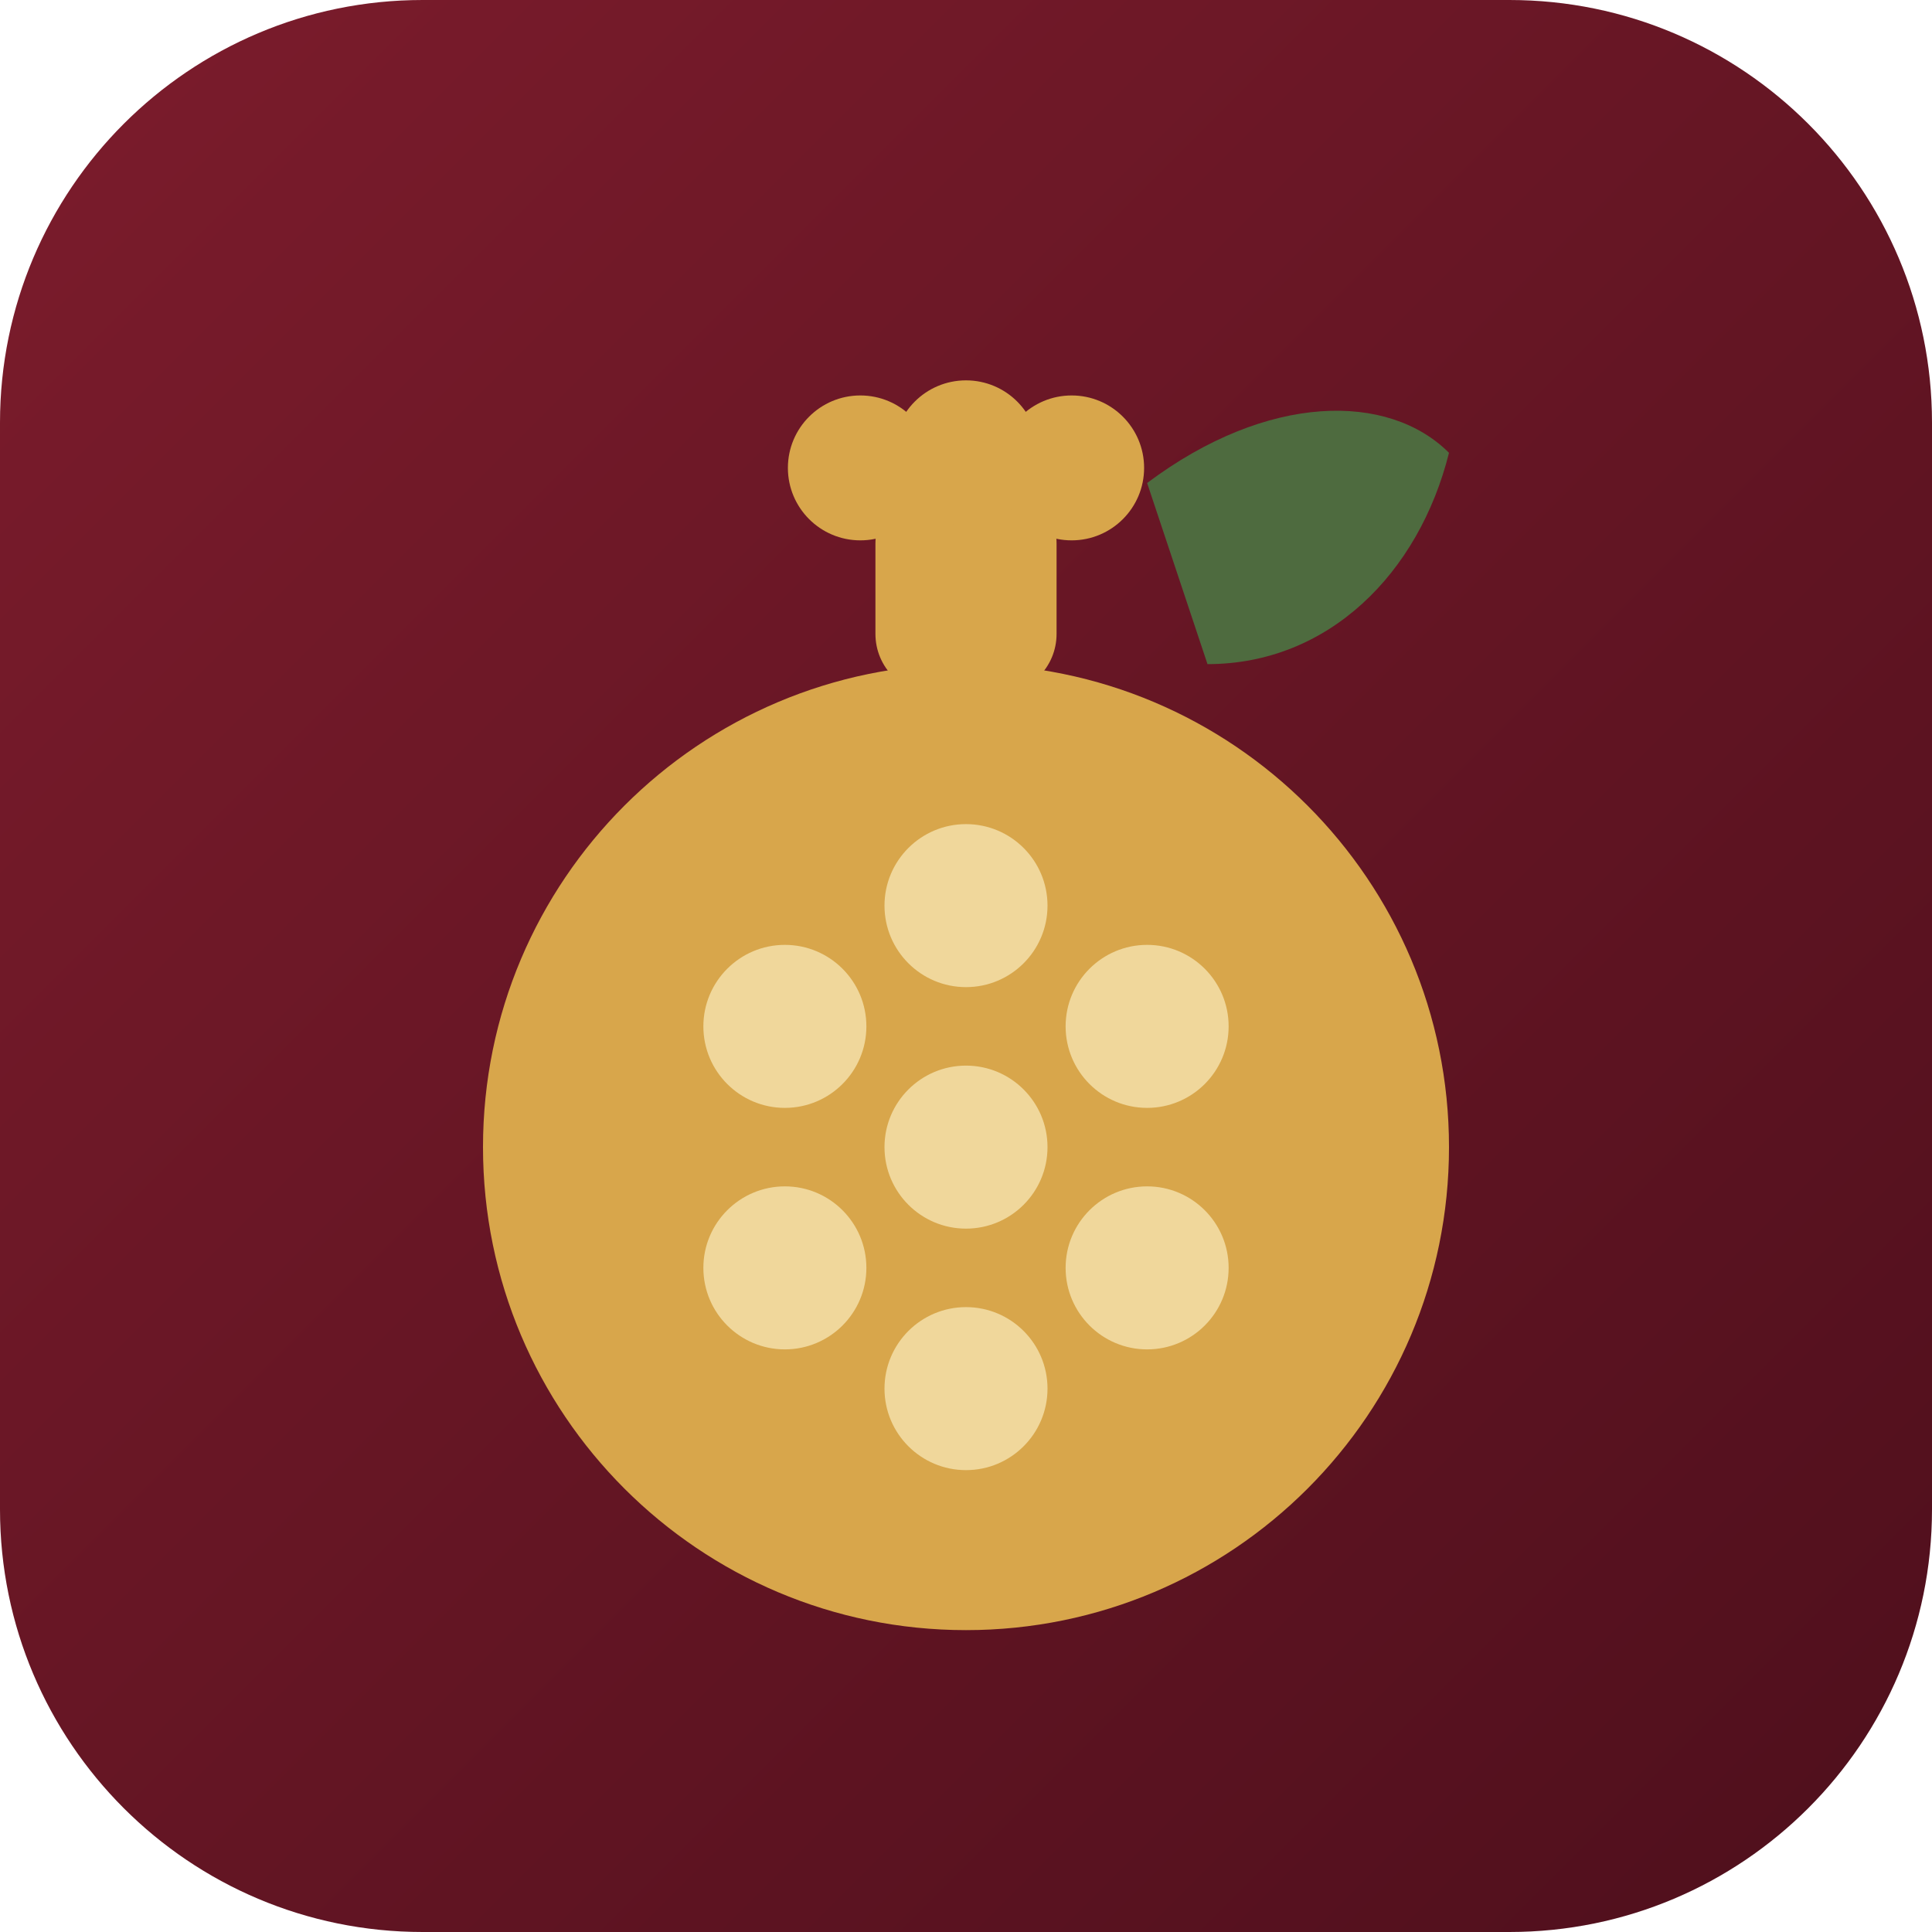
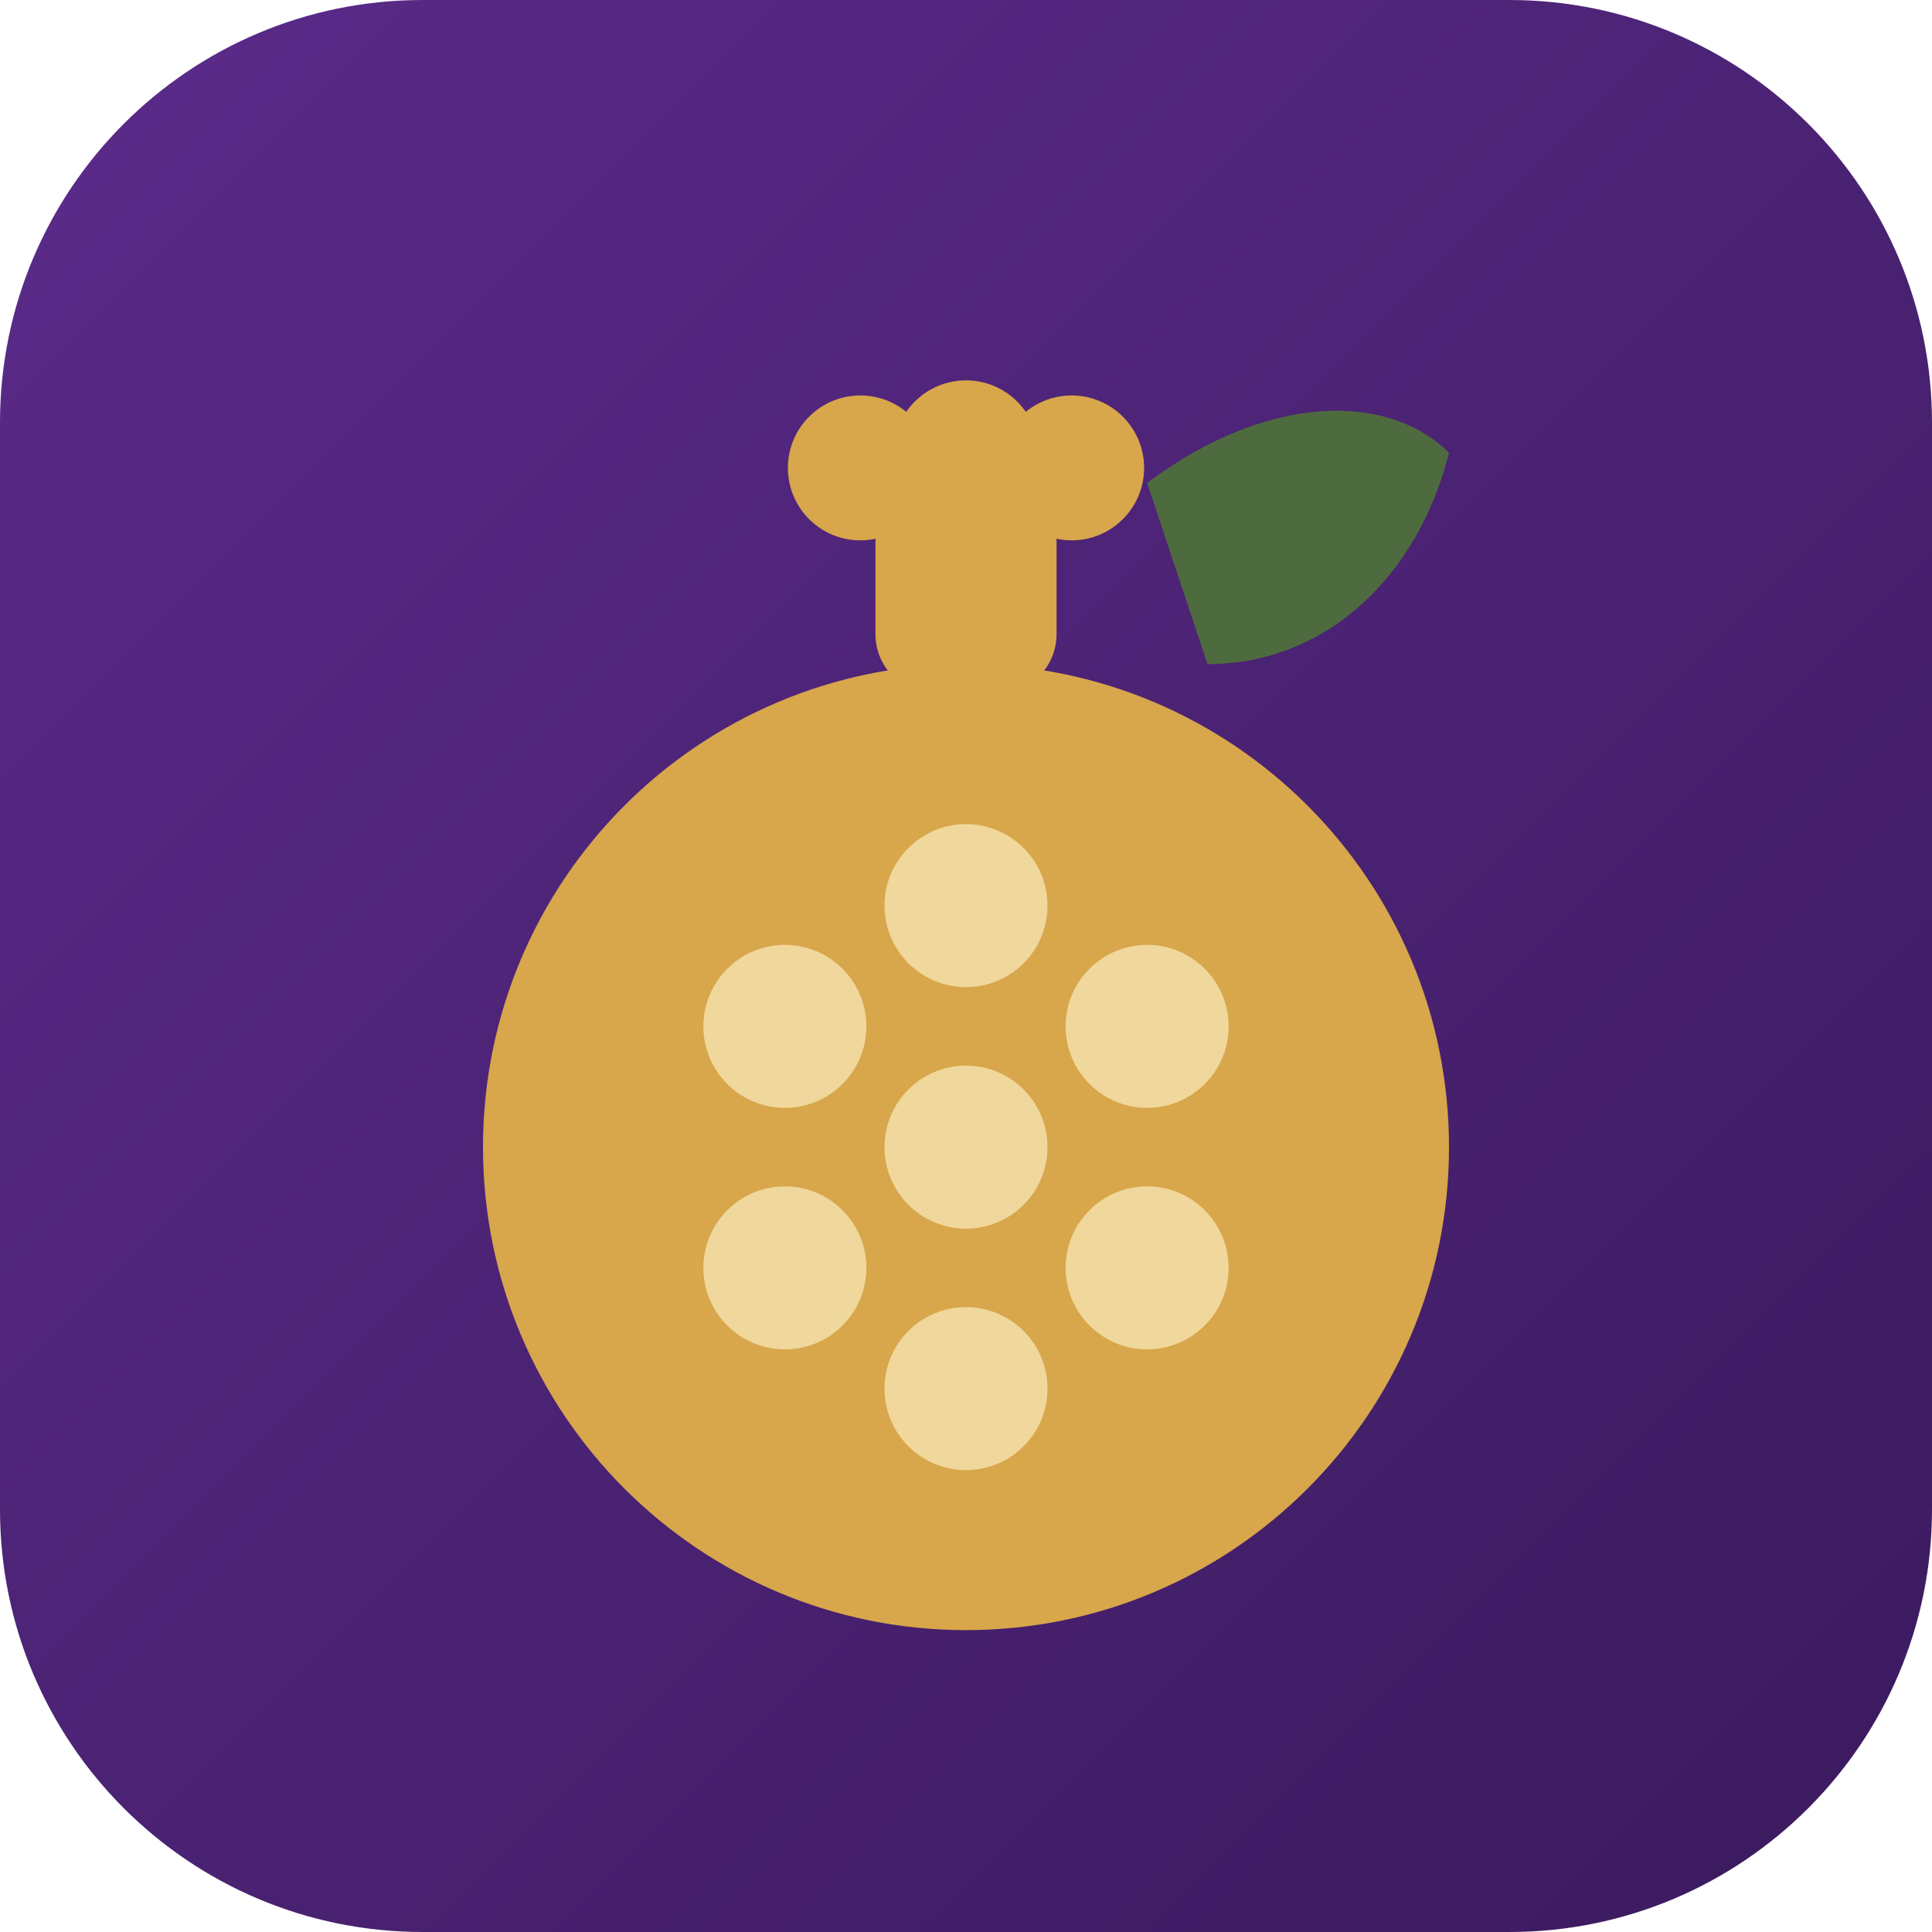
<svg xmlns="http://www.w3.org/2000/svg" viewBox="0 0 64 64" role="img" aria-label="Granada">
  <defs>
    <linearGradient id="fondo" x1="0" y1="0" x2="1" y2="1">
-       <stop offset="0" stop-color="#7C1C2C" />
-       <stop offset="1" stop-color="#4E0F1C" />
+       <stop offset="0" stop-color="#5B2B8A" />
+       <stop offset="1" stop-color="#3B1A5E" />
    </linearGradient>
  </defs>
  <rect width="64" height="64" rx="14" fill="url(#fondo)" />
  <path d="M38 16c4-3 8-3 10-1-1 4-4 7-8 7z" fill="#4E6B3F" />
  <rect x="29" y="16" width="6" height="7" rx="2" fill="#D8A64B" />
  <circle cx="28.5" cy="15.5" r="2.4" fill="#D8A64B" />
  <circle cx="32" cy="15" r="2.4" fill="#D8A64B" />
  <circle cx="35.5" cy="15.5" r="2.4" fill="#D8A64B" />
  <circle cx="32" cy="38" r="16" fill="#D8A64B" />
  <g fill="#F0D79B">
    <circle cx="32" cy="30" r="2.7" />
    <circle cx="26" cy="34" r="2.7" />
    <circle cx="38" cy="34" r="2.7" />
    <circle cx="32" cy="38" r="2.7" />
    <circle cx="26" cy="42" r="2.7" />
    <circle cx="38" cy="42" r="2.7" />
    <circle cx="32" cy="46" r="2.7" />
  </g>
</svg>
